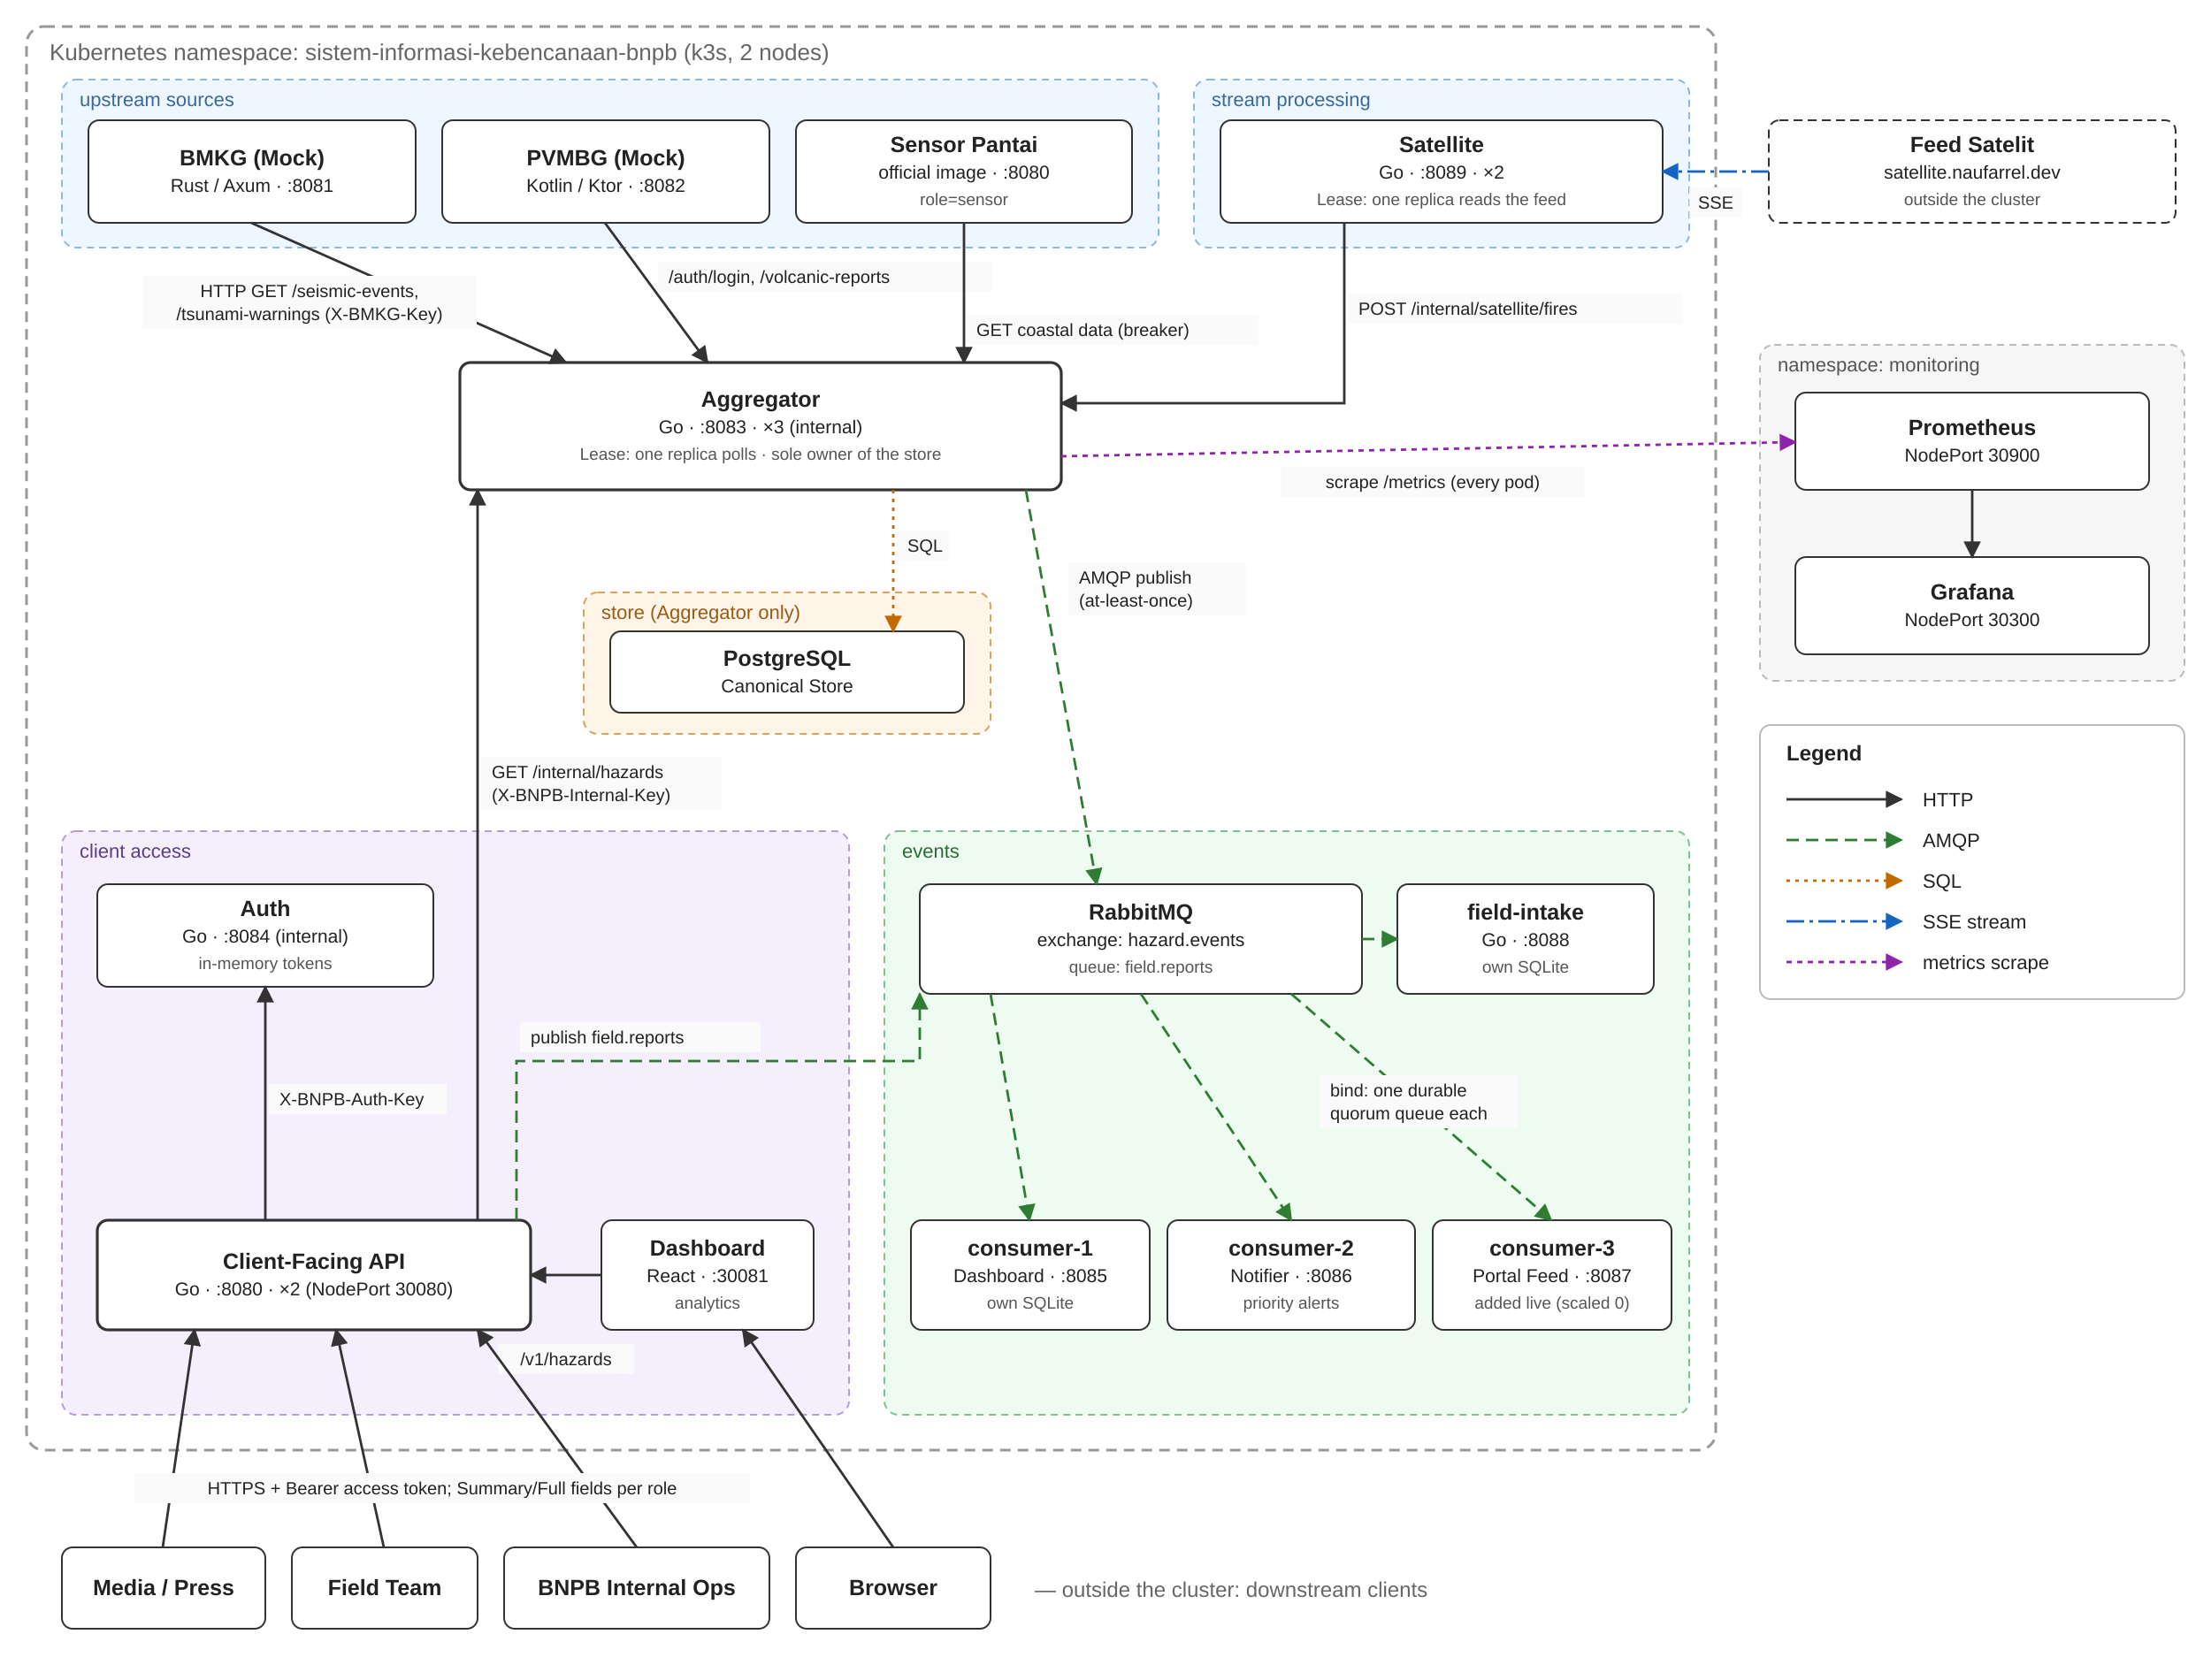
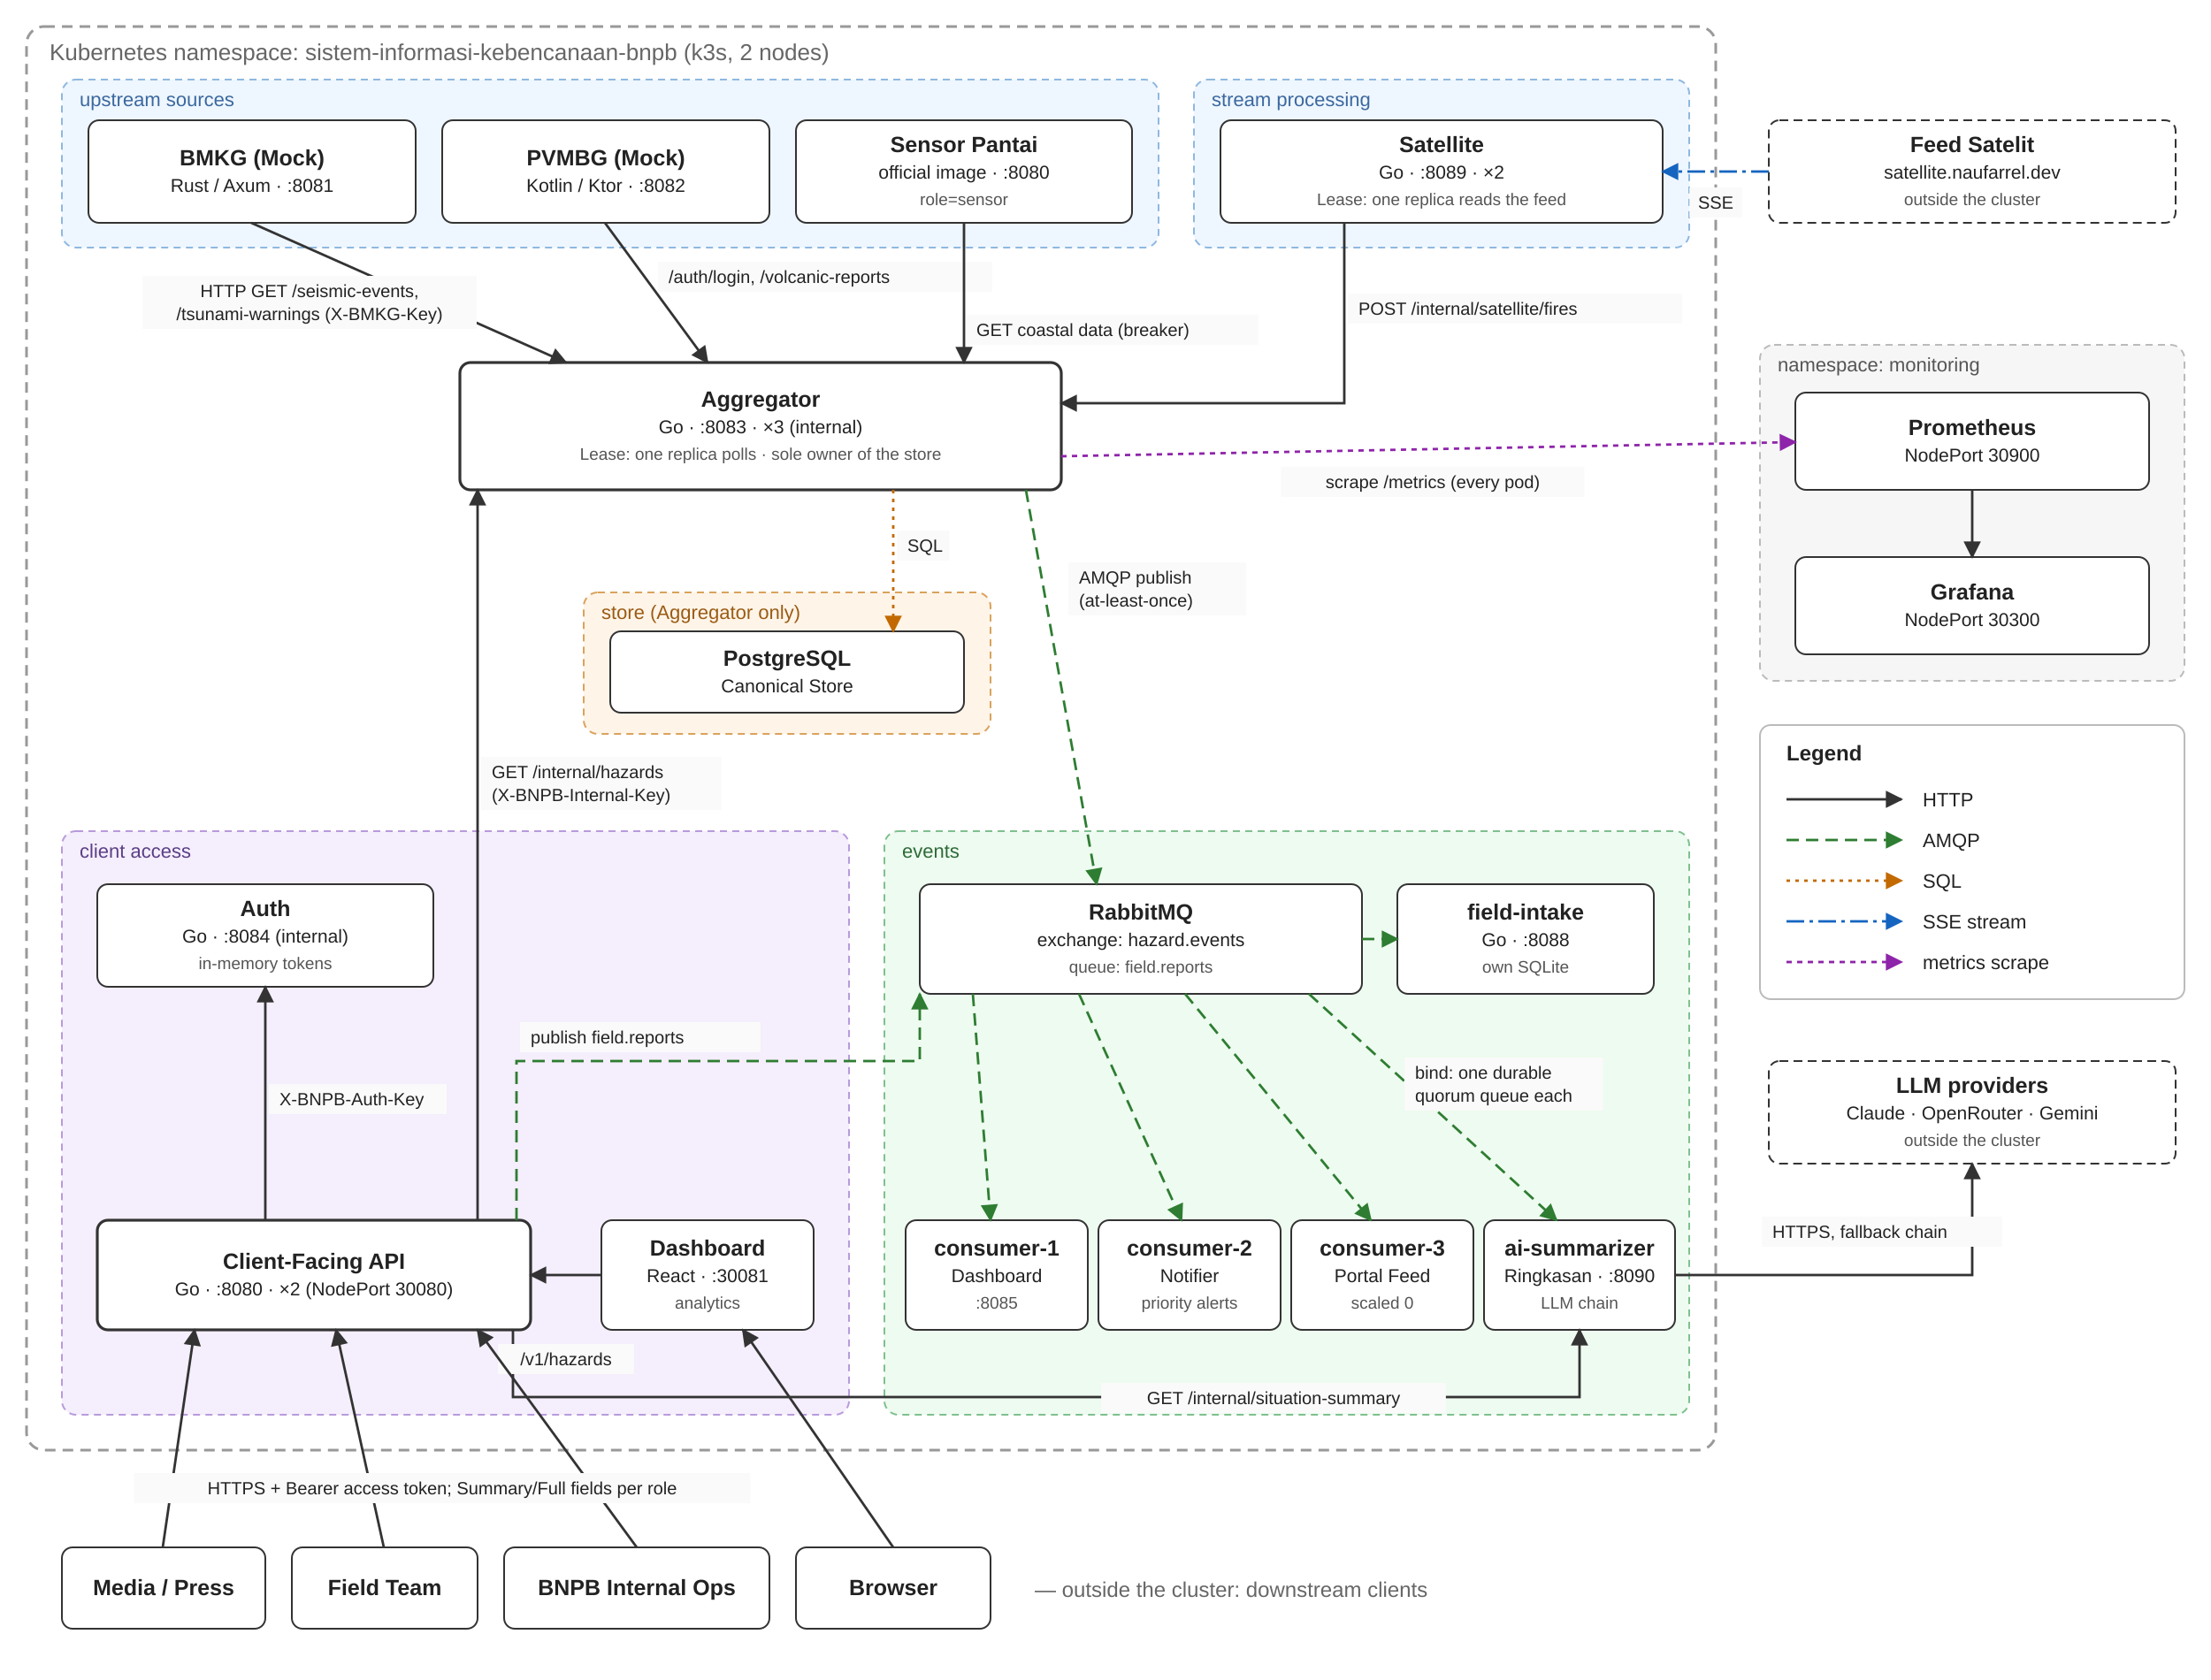
<svg xmlns="http://www.w3.org/2000/svg" viewBox="0 0 1250 950">
  <rect x="0" y="0" width="1250" height="950" fill="#ffffff" />
  <defs>
    <marker id="a-http" viewBox="0 0 10 10" refX="9" refY="5" markerWidth="7" markerHeight="7" orient="auto-start-reverse">
      <path d="M0,0 L10,5 L0,10 z" fill="#333" />
    </marker>
    <marker id="a-amqp" viewBox="0 0 10 10" refX="9" refY="5" markerWidth="7" markerHeight="7" orient="auto-start-reverse">
      <path d="M0,0 L10,5 L0,10 z" fill="#2e7d32" />
    </marker>
    <marker id="a-sql" viewBox="0 0 10 10" refX="9" refY="5" markerWidth="7" markerHeight="7" orient="auto-start-reverse">
      <path d="M0,0 L10,5 L0,10 z" fill="#c26a00" />
    </marker>
    <marker id="a-sse" viewBox="0 0 10 10" refX="9" refY="5" markerWidth="7" markerHeight="7" orient="auto-start-reverse">
      <path d="M0,0 L10,5 L0,10 z" fill="#1565c0" />
    </marker>
    <marker id="a-scrape" viewBox="0 0 10 10" refX="9" refY="5" markerWidth="7" markerHeight="7" orient="auto-start-reverse">
      <path d="M0,0 L10,5 L0,10 z" fill="#8e24aa" />
    </marker>
  </defs>
  <rect x="15" y="15" width="955" height="805" rx="10" fill="none" stroke="#999" stroke-width="1.5" stroke-dasharray="6,4" />
  <text x="28" y="34" font-size="13" text-anchor="start" font-weight="normal" fill="#666" font-family="Arial, Helvetica, sans-serif">Kubernetes namespace: sistem-informasi-kebencanaan-bnpb (k3s, 2 nodes)</text>
  <rect x="35" y="45" width="620" height="95" rx="8" fill="#eef6ff" stroke="#8fb8e0" stroke-dasharray="4,3" />
  <text x="45" y="60" font-size="11" text-anchor="start" font-weight="normal" fill="#3b689e" font-family="Arial, Helvetica, sans-serif">upstream sources</text>
  <rect x="50" y="68" width="185" height="58" rx="6" fill="#fff" stroke="#333" stroke-width="1" />
  <text x="142.5" y="93.5" font-size="12.5" text-anchor="middle" font-weight="bold" fill="#222" font-family="Arial, Helvetica, sans-serif">BMKG (Mock)</text>
  <text x="142.5" y="108.5" font-size="10.5" text-anchor="middle" font-weight="normal" fill="#222" font-family="Arial, Helvetica, sans-serif">Rust / Axum · :8081</text>
  <rect x="250" y="68" width="185" height="58" rx="6" fill="#fff" stroke="#333" stroke-width="1" />
  <text x="342.5" y="93.5" font-size="12.5" text-anchor="middle" font-weight="bold" fill="#222" font-family="Arial, Helvetica, sans-serif">PVMBG (Mock)</text>
  <text x="342.5" y="108.5" font-size="10.5" text-anchor="middle" font-weight="normal" fill="#222" font-family="Arial, Helvetica, sans-serif">Kotlin / Ktor · :8082</text>
  <rect x="450" y="68" width="190" height="58" rx="6" fill="#fff" stroke="#333" stroke-width="1" />
  <text x="545.0" y="86.0" font-size="12.5" text-anchor="middle" font-weight="bold" fill="#222" font-family="Arial, Helvetica, sans-serif">Sensor Pantai</text>
  <text x="545.0" y="101.0" font-size="10.5" text-anchor="middle" font-weight="normal" fill="#222" font-family="Arial, Helvetica, sans-serif">official image · :8080</text>
  <text x="545.0" y="116.0" font-size="9.5" text-anchor="middle" font-weight="normal" fill="#555" font-family="Arial, Helvetica, sans-serif">role=sensor</text>
  <rect x="675" y="45" width="280" height="95" rx="8" fill="#eef6ff" stroke="#8fb8e0" stroke-dasharray="4,3" />
  <text x="685" y="60" font-size="11" text-anchor="start" font-weight="normal" fill="#3b689e" font-family="Arial, Helvetica, sans-serif">stream processing</text>
  <rect x="690" y="68" width="250" height="58" rx="6" fill="#fff" stroke="#333" stroke-width="1" />
  <text x="815.0" y="86.0" font-size="12.5" text-anchor="middle" font-weight="bold" fill="#222" font-family="Arial, Helvetica, sans-serif">Satellite</text>
  <text x="815.0" y="101.0" font-size="10.5" text-anchor="middle" font-weight="normal" fill="#222" font-family="Arial, Helvetica, sans-serif">Go · :8089 · ×2</text>
  <text x="815.0" y="116.0" font-size="9.5" text-anchor="middle" font-weight="normal" fill="#555" font-family="Arial, Helvetica, sans-serif">Lease: one replica reads the feed</text>
  <rect x="260" y="205" width="340" height="72" rx="6" fill="#fff" stroke="#333" stroke-width="1.6" />
  <text x="430.0" y="230.0" font-size="12.5" text-anchor="middle" font-weight="bold" fill="#222" font-family="Arial, Helvetica, sans-serif">Aggregator</text>
  <text x="430.0" y="245.0" font-size="10.5" text-anchor="middle" font-weight="normal" fill="#222" font-family="Arial, Helvetica, sans-serif">Go · :8083 · ×3 (internal)</text>
  <text x="430.0" y="260.0" font-size="9.5" text-anchor="middle" font-weight="normal" fill="#555" font-family="Arial, Helvetica, sans-serif">Lease: one replica polls · sole owner of the store</text>
  <rect x="330" y="335" width="230" height="80" rx="8" fill="#fff4e8" stroke="#d9a35c" stroke-dasharray="4,3" />
  <text x="340" y="350" font-size="11" text-anchor="start" font-weight="normal" fill="#9a5b13" font-family="Arial, Helvetica, sans-serif">store (Aggregator only)</text>
  <rect x="345" y="357" width="200" height="46" rx="6" fill="#fff" stroke="#333" stroke-width="1" />
  <text x="445.0" y="376.5" font-size="12.5" text-anchor="middle" font-weight="bold" fill="#222" font-family="Arial, Helvetica, sans-serif">PostgreSQL</text>
  <text x="445.0" y="391.5" font-size="10.5" text-anchor="middle" font-weight="normal" fill="#222" font-family="Arial, Helvetica, sans-serif">Canonical Store</text>
  <rect x="35" y="470" width="445" height="330" rx="8" fill="#f5eefc" stroke="#b79bdc" stroke-dasharray="4,3" />
  <text x="45" y="485" font-size="11" text-anchor="start" font-weight="normal" fill="#5b3f87" font-family="Arial, Helvetica, sans-serif">client access</text>
  <rect x="55" y="500" width="190" height="58" rx="6" fill="#fff" stroke="#333" stroke-width="1" />
  <text x="150.0" y="518.0" font-size="12.5" text-anchor="middle" font-weight="bold" fill="#222" font-family="Arial, Helvetica, sans-serif">Auth</text>
  <text x="150.0" y="533.0" font-size="10.5" text-anchor="middle" font-weight="normal" fill="#222" font-family="Arial, Helvetica, sans-serif">Go · :8084 (internal)</text>
  <text x="150.0" y="548.0" font-size="9.5" text-anchor="middle" font-weight="normal" fill="#555" font-family="Arial, Helvetica, sans-serif">in-memory tokens</text>
  <rect x="55" y="690" width="245" height="62" rx="6" fill="#fff" stroke="#333" stroke-width="1.6" />
  <text x="177.5" y="717.5" font-size="12.5" text-anchor="middle" font-weight="bold" fill="#222" font-family="Arial, Helvetica, sans-serif">Client-Facing API</text>
  <text x="177.5" y="732.5" font-size="10.5" text-anchor="middle" font-weight="normal" fill="#222" font-family="Arial, Helvetica, sans-serif">Go · :8080 · ×2 (NodePort 30080)</text>
  <rect x="340" y="690" width="120" height="62" rx="6" fill="#fff" stroke="#333" stroke-width="1" />
  <text x="400.0" y="710.0" font-size="12.5" text-anchor="middle" font-weight="bold" fill="#222" font-family="Arial, Helvetica, sans-serif">Dashboard</text>
  <text x="400.0" y="725.0" font-size="10.5" text-anchor="middle" font-weight="normal" fill="#222" font-family="Arial, Helvetica, sans-serif">React · :30081</text>
  <text x="400.0" y="740.0" font-size="9.5" text-anchor="middle" font-weight="normal" fill="#555" font-family="Arial, Helvetica, sans-serif">analytics</text>
  <rect x="500" y="470" width="455" height="330" rx="8" fill="#eefbf0" stroke="#7fc08f" stroke-dasharray="4,3" />
  <text x="510" y="485" font-size="11" text-anchor="start" font-weight="normal" fill="#2e6b37" font-family="Arial, Helvetica, sans-serif">events</text>
  <rect x="520" y="500" width="250" height="62" rx="6" fill="#fff" stroke="#333" stroke-width="1" />
  <text x="645.0" y="520.0" font-size="12.5" text-anchor="middle" font-weight="bold" fill="#222" font-family="Arial, Helvetica, sans-serif">RabbitMQ</text>
  <text x="645.0" y="535.0" font-size="10.5" text-anchor="middle" font-weight="normal" fill="#222" font-family="Arial, Helvetica, sans-serif">exchange: hazard.events</text>
  <text x="645.0" y="550.0" font-size="9.5" text-anchor="middle" font-weight="normal" fill="#555" font-family="Arial, Helvetica, sans-serif">queue: field.reports</text>
  <rect x="790" y="500" width="145" height="62" rx="6" fill="#fff" stroke="#333" stroke-width="1" />
  <text x="862.5" y="520.0" font-size="12.5" text-anchor="middle" font-weight="bold" fill="#222" font-family="Arial, Helvetica, sans-serif">field-intake</text>
  <text x="862.5" y="535.0" font-size="10.5" text-anchor="middle" font-weight="normal" fill="#222" font-family="Arial, Helvetica, sans-serif">Go · :8088</text>
  <text x="862.5" y="550.0" font-size="9.5" text-anchor="middle" font-weight="normal" fill="#555" font-family="Arial, Helvetica, sans-serif">own SQLite</text>
-   <rect x="515" y="690" width="135" height="62" rx="6" fill="#fff" stroke="#333" stroke-width="1" />
-   <text x="582.5" y="710.0" font-size="12.5" text-anchor="middle" font-weight="bold" fill="#222" font-family="Arial, Helvetica, sans-serif">consumer-1</text>
-   <text x="582.5" y="725.0" font-size="10.5" text-anchor="middle" font-weight="normal" fill="#222" font-family="Arial, Helvetica, sans-serif">Dashboard · :8085</text>
-   <text x="582.5" y="740.0" font-size="9.5" text-anchor="middle" font-weight="normal" fill="#555" font-family="Arial, Helvetica, sans-serif">own SQLite</text>
-   <rect x="660" y="690" width="140" height="62" rx="6" fill="#fff" stroke="#333" stroke-width="1" />
-   <text x="730.0" y="710.0" font-size="12.5" text-anchor="middle" font-weight="bold" fill="#222" font-family="Arial, Helvetica, sans-serif">consumer-2</text>
-   <text x="730.0" y="725.0" font-size="10.5" text-anchor="middle" font-weight="normal" fill="#222" font-family="Arial, Helvetica, sans-serif">Notifier · :8086</text>
-   <text x="730.0" y="740.0" font-size="9.5" text-anchor="middle" font-weight="normal" fill="#555" font-family="Arial, Helvetica, sans-serif">priority alerts</text>
-   <rect x="810" y="690" width="135" height="62" rx="6" fill="#fff" stroke="#333" stroke-width="1" />
-   <text x="877.5" y="710.0" font-size="12.5" text-anchor="middle" font-weight="bold" fill="#222" font-family="Arial, Helvetica, sans-serif">consumer-3</text>
-   <text x="877.5" y="725.0" font-size="10.5" text-anchor="middle" font-weight="normal" fill="#222" font-family="Arial, Helvetica, sans-serif">Portal Feed · :8087</text>
-   <text x="877.5" y="740.0" font-size="9.5" text-anchor="middle" font-weight="normal" fill="#555" font-family="Arial, Helvetica, sans-serif">added live (scaled 0)</text>
+   <rect x="512" y="690" width="103" height="62" rx="6" fill="#fff" stroke="#333" stroke-width="1" />
+   <text x="563.5" y="710.0" font-size="12.5" text-anchor="middle" font-weight="bold" fill="#222" font-family="Arial, Helvetica, sans-serif">consumer-1</text>
+   <text x="563.5" y="725.0" font-size="10.5" text-anchor="middle" font-weight="normal" fill="#222" font-family="Arial, Helvetica, sans-serif">Dashboard</text>
+   <text x="563.5" y="740.0" font-size="9.5" text-anchor="middle" font-weight="normal" fill="#555" font-family="Arial, Helvetica, sans-serif">:8085</text>
+   <rect x="621" y="690" width="103" height="62" rx="6" fill="#fff" stroke="#333" stroke-width="1" />
+   <text x="672.5" y="710.0" font-size="12.5" text-anchor="middle" font-weight="bold" fill="#222" font-family="Arial, Helvetica, sans-serif">consumer-2</text>
+   <text x="672.5" y="725.0" font-size="10.5" text-anchor="middle" font-weight="normal" fill="#222" font-family="Arial, Helvetica, sans-serif">Notifier</text>
+   <text x="672.5" y="740.0" font-size="9.5" text-anchor="middle" font-weight="normal" fill="#555" font-family="Arial, Helvetica, sans-serif">priority alerts</text>
+   <rect x="730" y="690" width="103" height="62" rx="6" fill="#fff" stroke="#333" stroke-width="1" />
+   <text x="781.5" y="710.0" font-size="12.5" text-anchor="middle" font-weight="bold" fill="#222" font-family="Arial, Helvetica, sans-serif">consumer-3</text>
+   <text x="781.5" y="725.0" font-size="10.5" text-anchor="middle" font-weight="normal" fill="#222" font-family="Arial, Helvetica, sans-serif">Portal Feed</text>
+   <text x="781.5" y="740.0" font-size="9.5" text-anchor="middle" font-weight="normal" fill="#555" font-family="Arial, Helvetica, sans-serif">scaled 0</text>
+   <rect x="839" y="690" width="108" height="62" rx="6" fill="#fff" stroke="#333" stroke-width="1" />
+   <text x="893.0" y="710.0" font-size="12.5" text-anchor="middle" font-weight="bold" fill="#222" font-family="Arial, Helvetica, sans-serif">ai-summarizer</text>
+   <text x="893.0" y="725.0" font-size="10.5" text-anchor="middle" font-weight="normal" fill="#222" font-family="Arial, Helvetica, sans-serif">Ringkasan · :8090</text>
+   <text x="893.0" y="740.0" font-size="9.5" text-anchor="middle" font-weight="normal" fill="#555" font-family="Arial, Helvetica, sans-serif">LLM chain</text>
  <rect x="1000" y="68" width="230" height="58" rx="6" fill="#fff" stroke="#333" stroke-width="1" stroke-dasharray="5,3" />
  <text x="1115.0" y="86.0" font-size="12.5" text-anchor="middle" font-weight="bold" fill="#222" font-family="Arial, Helvetica, sans-serif">Feed Satelit</text>
  <text x="1115.0" y="101.0" font-size="10.5" text-anchor="middle" font-weight="normal" fill="#222" font-family="Arial, Helvetica, sans-serif">satellite.naufarrel.dev</text>
  <text x="1115.0" y="116.0" font-size="9.5" text-anchor="middle" font-weight="normal" fill="#555" font-family="Arial, Helvetica, sans-serif">outside the cluster</text>
+   <rect x="1000" y="600" width="230" height="58" rx="6" fill="#fff" stroke="#333" stroke-width="1" stroke-dasharray="5,3" />
+   <text x="1115.0" y="618.0" font-size="12.5" text-anchor="middle" font-weight="bold" fill="#222" font-family="Arial, Helvetica, sans-serif">LLM providers</text>
+   <text x="1115.0" y="633.0" font-size="10.5" text-anchor="middle" font-weight="normal" fill="#222" font-family="Arial, Helvetica, sans-serif">Claude · OpenRouter · Gemini</text>
+   <text x="1115.0" y="648.0" font-size="9.5" text-anchor="middle" font-weight="normal" fill="#555" font-family="Arial, Helvetica, sans-serif">outside the cluster</text>
  <rect x="995" y="195" width="240" height="190" rx="8" fill="#f6f6f6" stroke="#bbbbbb" stroke-dasharray="4,3" />
  <text x="1005" y="210" font-size="11" text-anchor="start" font-weight="normal" fill="#555555" font-family="Arial, Helvetica, sans-serif">namespace: monitoring</text>
  <rect x="1015" y="222" width="200" height="55" rx="6" fill="#fff" stroke="#333" stroke-width="1" />
  <text x="1115.0" y="246.0" font-size="12.5" text-anchor="middle" font-weight="bold" fill="#222" font-family="Arial, Helvetica, sans-serif">Prometheus</text>
  <text x="1115.0" y="261.0" font-size="10.5" text-anchor="middle" font-weight="normal" fill="#222" font-family="Arial, Helvetica, sans-serif">NodePort 30900</text>
  <rect x="1015" y="315" width="200" height="55" rx="6" fill="#fff" stroke="#333" stroke-width="1" />
  <text x="1115.0" y="339.0" font-size="12.5" text-anchor="middle" font-weight="bold" fill="#222" font-family="Arial, Helvetica, sans-serif">Grafana</text>
  <text x="1115.0" y="354.0" font-size="10.5" text-anchor="middle" font-weight="normal" fill="#222" font-family="Arial, Helvetica, sans-serif">NodePort 30300</text>
  <text x="585" y="903" font-size="12" text-anchor="start" font-weight="normal" fill="#666" font-family="Arial, Helvetica, sans-serif">— outside the cluster: downstream clients</text>
  <rect x="35" y="875" width="115" height="46" rx="6" fill="#fff" stroke="#333" stroke-width="1" />
  <text x="92.5" y="902.0" font-size="12.5" text-anchor="middle" font-weight="bold" fill="#222" font-family="Arial, Helvetica, sans-serif">Media / Press</text>
  <rect x="165" y="875" width="105" height="46" rx="6" fill="#fff" stroke="#333" stroke-width="1" />
  <text x="217.5" y="902.0" font-size="12.5" text-anchor="middle" font-weight="bold" fill="#222" font-family="Arial, Helvetica, sans-serif">Field Team</text>
  <rect x="285" y="875" width="150" height="46" rx="6" fill="#fff" stroke="#333" stroke-width="1" />
  <text x="360.0" y="902.0" font-size="12.5" text-anchor="middle" font-weight="bold" fill="#222" font-family="Arial, Helvetica, sans-serif">BNPB Internal Ops</text>
  <rect x="450" y="875" width="110" height="46" rx="6" fill="#fff" stroke="#333" stroke-width="1" />
  <text x="505.0" y="902.0" font-size="12.5" text-anchor="middle" font-weight="bold" fill="#222" font-family="Arial, Helvetica, sans-serif">Browser</text>
  <path d="M142,126 L320,205" fill="none" stroke="#333" stroke-width="1.4" marker-end="url(#a-http)" />
  <rect x="80.5" y="156" width="189.0" height="30" fill="#fafafa" />
  <text x="175" y="168" font-size="10" text-anchor="middle" font-weight="normal" fill="#222" font-family="Arial, Helvetica, sans-serif">HTTP GET /seismic-events,</text>
  <text x="175" y="181" font-size="10" text-anchor="middle" font-weight="normal" fill="#222" font-family="Arial, Helvetica, sans-serif">/tsunami-warnings (X-BMKG-Key)</text>
  <path d="M342,126 L400,205" fill="none" stroke="#333" stroke-width="1.4" marker-end="url(#a-http)" />
  <rect x="372" y="148" width="189.0" height="17" fill="#fafafa" />
  <text x="378" y="160" font-size="10" text-anchor="start" font-weight="normal" fill="#222" font-family="Arial, Helvetica, sans-serif">/auth/login, /volcanic-reports</text>
  <path d="M545,126 L545,205" fill="none" stroke="#333" stroke-width="1.4" marker-end="url(#a-http)" />
  <rect x="546" y="178" width="165.4" height="17" fill="#fafafa" />
  <text x="552" y="190" font-size="10" text-anchor="start" font-weight="normal" fill="#222" font-family="Arial, Helvetica, sans-serif">GET coastal data (breaker)</text>
  <path d="M1000,97 L940,97" fill="none" stroke="#1565c0" stroke-width="1.4" stroke-dasharray="10,3,2,3" marker-end="url(#a-sse)" />
  <rect x="955.15" y="106" width="29.7" height="17" fill="#fafafa" />
  <text x="970" y="118" font-size="10" text-anchor="middle" font-weight="normal" fill="#222" font-family="Arial, Helvetica, sans-serif">SSE</text>
  <path d="M760,126 L760,228 L600,228" fill="none" stroke="#333" stroke-width="1.4" marker-end="url(#a-http)" />
  <rect x="762" y="166" width="189.0" height="17" fill="#fafafa" />
  <text x="768" y="178" font-size="10" text-anchor="start" font-weight="normal" fill="#222" font-family="Arial, Helvetica, sans-serif">POST /internal/satellite/fires</text>
  <path d="M505,277 L505,357" fill="none" stroke="#c26a00" stroke-width="1.4" stroke-dasharray="2,3" marker-end="url(#a-sql)" />
  <rect x="507" y="300" width="29.7" height="17" fill="#fafafa" />
  <text x="513" y="312" font-size="10" text-anchor="start" font-weight="normal" fill="#222" font-family="Arial, Helvetica, sans-serif">SQL</text>
  <path d="M580,277 L620,500" fill="none" stroke="#2e7d32" stroke-width="1.4" stroke-dasharray="7,4" marker-end="url(#a-amqp)" />
  <rect x="604" y="318" width="100.5" height="30" fill="#fafafa" />
  <text x="610" y="330" font-size="10" text-anchor="start" font-weight="normal" fill="#222" font-family="Arial, Helvetica, sans-serif">AMQP publish</text>
  <text x="610" y="343" font-size="10" text-anchor="start" font-weight="normal" fill="#222" font-family="Arial, Helvetica, sans-serif">(at-least-once)</text>
  <path d="M600,258 L1015,250" fill="none" stroke="#8e24aa" stroke-width="1.4" stroke-dasharray="3,3" marker-end="url(#a-scrape)" />
  <rect x="724.35" y="264" width="171.3" height="17" fill="#fafafa" />
  <text x="810" y="276" font-size="10" text-anchor="middle" font-weight="normal" fill="#222" font-family="Arial, Helvetica, sans-serif">scrape /metrics (every pod)</text>
  <path d="M1115,277 L1115,315" fill="none" stroke="#333" stroke-width="1.4" marker-end="url(#a-http)" />
-   <path d="M560,562 L582,690" fill="none" stroke="#2e7d32" stroke-width="1.4" stroke-dasharray="7,4" marker-end="url(#a-amqp)" />
-   <path d="M645,562 L730,690" fill="none" stroke="#2e7d32" stroke-width="1.4" stroke-dasharray="7,4" marker-end="url(#a-amqp)" />
-   <path d="M730,562 L877,690" fill="none" stroke="#2e7d32" stroke-width="1.4" stroke-dasharray="7,4" marker-end="url(#a-amqp)" />
-   <rect x="746" y="608" width="112.3" height="30" fill="#fafafa" />
-   <text x="752" y="620" font-size="10" text-anchor="start" font-weight="normal" fill="#222" font-family="Arial, Helvetica, sans-serif">bind: one durable</text>
-   <text x="752" y="633" font-size="10" text-anchor="start" font-weight="normal" fill="#222" font-family="Arial, Helvetica, sans-serif">quorum queue each</text>
+   <path d="M550,562 L560,690" fill="none" stroke="#2e7d32" stroke-width="1.4" stroke-dasharray="7,4" marker-end="url(#a-amqp)" />
+   <path d="M610,562 L668,690" fill="none" stroke="#2e7d32" stroke-width="1.4" stroke-dasharray="7,4" marker-end="url(#a-amqp)" />
+   <path d="M670,562 L775,690" fill="none" stroke="#2e7d32" stroke-width="1.4" stroke-dasharray="7,4" marker-end="url(#a-amqp)" />
+   <path d="M740,562 L880,690" fill="none" stroke="#2e7d32" stroke-width="1.4" stroke-dasharray="7,4" marker-end="url(#a-amqp)" />
+   <rect x="794" y="598" width="112.3" height="30" fill="#fafafa" />
+   <text x="800" y="610" font-size="10" text-anchor="start" font-weight="normal" fill="#222" font-family="Arial, Helvetica, sans-serif">bind: one durable</text>
+   <text x="800" y="623" font-size="10" text-anchor="start" font-weight="normal" fill="#222" font-family="Arial, Helvetica, sans-serif">quorum queue each</text>
+   <path d="M947,721 L1115,721 L1115,658" fill="none" stroke="#333" stroke-width="1.4" marker-end="url(#a-http)" />
+   <rect x="996" y="688" width="135.9" height="17" fill="#fafafa" />
+   <text x="1002" y="700" font-size="10" text-anchor="start" font-weight="normal" fill="#222" font-family="Arial, Helvetica, sans-serif">HTTPS, fallback chain</text>
+   <path d="M290,752 L290,790 L893,790 L893,752" fill="none" stroke="#333" stroke-width="1.4" marker-end="url(#a-http)" />
+   <rect x="622.55" y="782" width="194.9" height="17" fill="#fafafa" />
+   <text x="720" y="794" font-size="10" text-anchor="middle" font-weight="normal" fill="#222" font-family="Arial, Helvetica, sans-serif">GET /internal/situation-summary</text>
  <path d="M770,531 L790,531" fill="none" stroke="#2e7d32" stroke-width="1.4" stroke-dasharray="7,4" marker-end="url(#a-amqp)" />
  <path d="M150,690 L150,558" fill="none" stroke="#333" stroke-width="1.4" marker-end="url(#a-http)" />
  <rect x="152" y="613" width="100.5" height="17" fill="#fafafa" />
  <text x="158" y="625" font-size="10" text-anchor="start" font-weight="normal" fill="#222" font-family="Arial, Helvetica, sans-serif">X-BNPB-Auth-Key</text>
  <path d="M270,690 L270,277" fill="none" stroke="#333" stroke-width="1.4" marker-end="url(#a-http)" />
  <rect x="272" y="428" width="135.9" height="30" fill="#fafafa" />
  <text x="278" y="440" font-size="10" text-anchor="start" font-weight="normal" fill="#222" font-family="Arial, Helvetica, sans-serif">GET /internal/hazards</text>
  <text x="278" y="453" font-size="10" text-anchor="start" font-weight="normal" fill="#222" font-family="Arial, Helvetica, sans-serif">(X-BNPB-Internal-Key)</text>
  <path d="M292,690 L292,600 L520,600 L520,562" fill="none" stroke="#2e7d32" stroke-width="1.4" stroke-dasharray="7,4" marker-end="url(#a-amqp)" />
  <rect x="294" y="578" width="135.9" height="17" fill="#fafafa" />
  <text x="300" y="590" font-size="10" text-anchor="start" font-weight="normal" fill="#222" font-family="Arial, Helvetica, sans-serif">publish field.reports</text>
  <path d="M340,721 L300,721" fill="none" stroke="#333" stroke-width="1.4" marker-end="url(#a-http)" />
  <rect x="281.55" y="760" width="76.9" height="17" fill="#fafafa" />
  <text x="320" y="772" font-size="10" text-anchor="middle" font-weight="normal" fill="#222" font-family="Arial, Helvetica, sans-serif">/v1/hazards</text>
  <path d="M92,875 L110,752" fill="none" stroke="#333" stroke-width="1.4" marker-end="url(#a-http)" />
  <path d="M217,875 L190,752" fill="none" stroke="#333" stroke-width="1.4" marker-end="url(#a-http)" />
  <path d="M360,875 L270,752" fill="none" stroke="#333" stroke-width="1.4" marker-end="url(#a-http)" />
  <path d="M505,875 L420,752" fill="none" stroke="#333" stroke-width="1.4" marker-end="url(#a-http)" />
  <rect x="75.85" y="833" width="348.3" height="17" fill="#fafafa" />
  <text x="250" y="845" font-size="10" text-anchor="middle" font-weight="normal" fill="#222" font-family="Arial, Helvetica, sans-serif">HTTPS + Bearer access token; Summary/Full fields per role</text>
  <rect x="995" y="410" width="240" height="155" rx="6" fill="#fff" stroke="#bbb" />
  <text x="1010" y="430" font-size="12" text-anchor="start" font-weight="bold" fill="#222" font-family="Arial, Helvetica, sans-serif">Legend</text>
  <path d="M1010,452 L1075,452" stroke="#333" stroke-width="1.4" marker-end="url(#a-http)" />
  <text x="1087" y="456" font-size="11" text-anchor="start" font-weight="normal" fill="#222" font-family="Arial, Helvetica, sans-serif">HTTP</text>
  <path d="M1010,475 L1075,475" stroke="#2e7d32" stroke-width="1.4" stroke-dasharray="7,4" marker-end="url(#a-amqp)" />
  <text x="1087" y="479" font-size="11" text-anchor="start" font-weight="normal" fill="#222" font-family="Arial, Helvetica, sans-serif">AMQP</text>
  <path d="M1010,498 L1075,498" stroke="#c26a00" stroke-width="1.4" stroke-dasharray="2,3" marker-end="url(#a-sql)" />
  <text x="1087" y="502" font-size="11" text-anchor="start" font-weight="normal" fill="#222" font-family="Arial, Helvetica, sans-serif">SQL</text>
  <path d="M1010,521 L1075,521" stroke="#1565c0" stroke-width="1.4" stroke-dasharray="10,3,2,3" marker-end="url(#a-sse)" />
  <text x="1087" y="525" font-size="11" text-anchor="start" font-weight="normal" fill="#222" font-family="Arial, Helvetica, sans-serif">SSE stream</text>
  <path d="M1010,544 L1075,544" stroke="#8e24aa" stroke-width="1.4" stroke-dasharray="3,3" marker-end="url(#a-scrape)" />
  <text x="1087" y="548" font-size="11" text-anchor="start" font-weight="normal" fill="#222" font-family="Arial, Helvetica, sans-serif">metrics scrape</text>
</svg>
